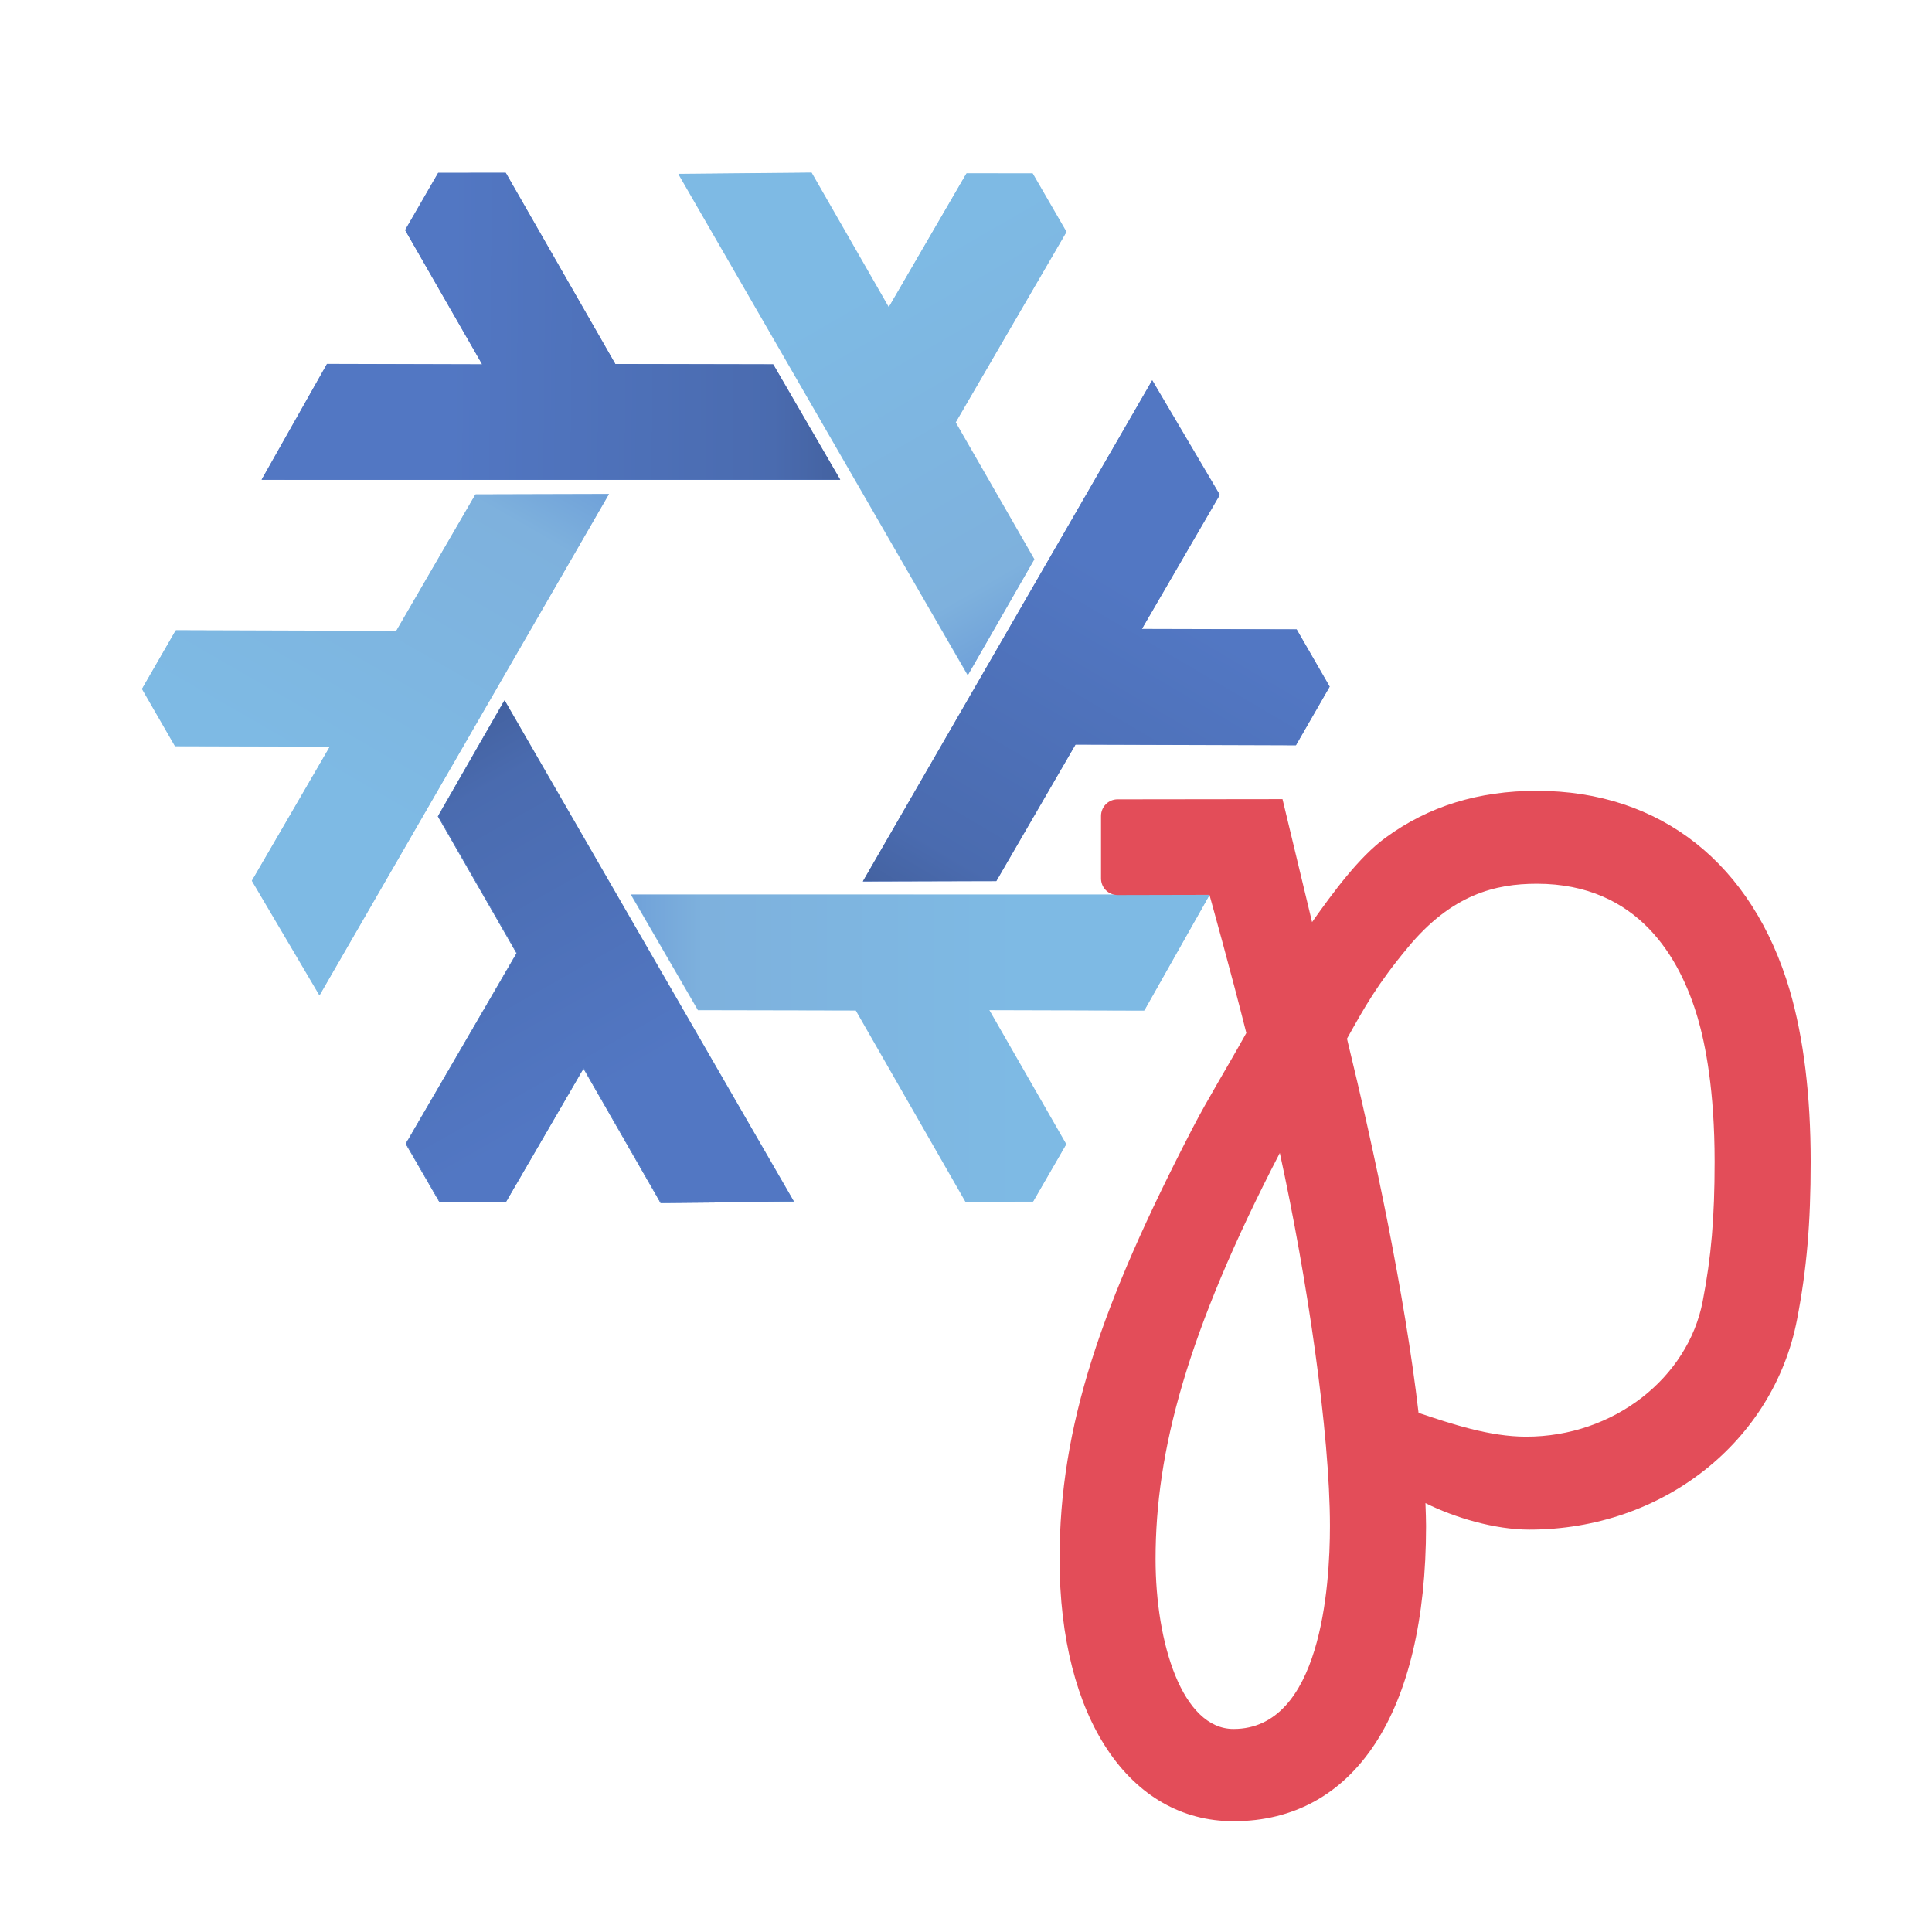
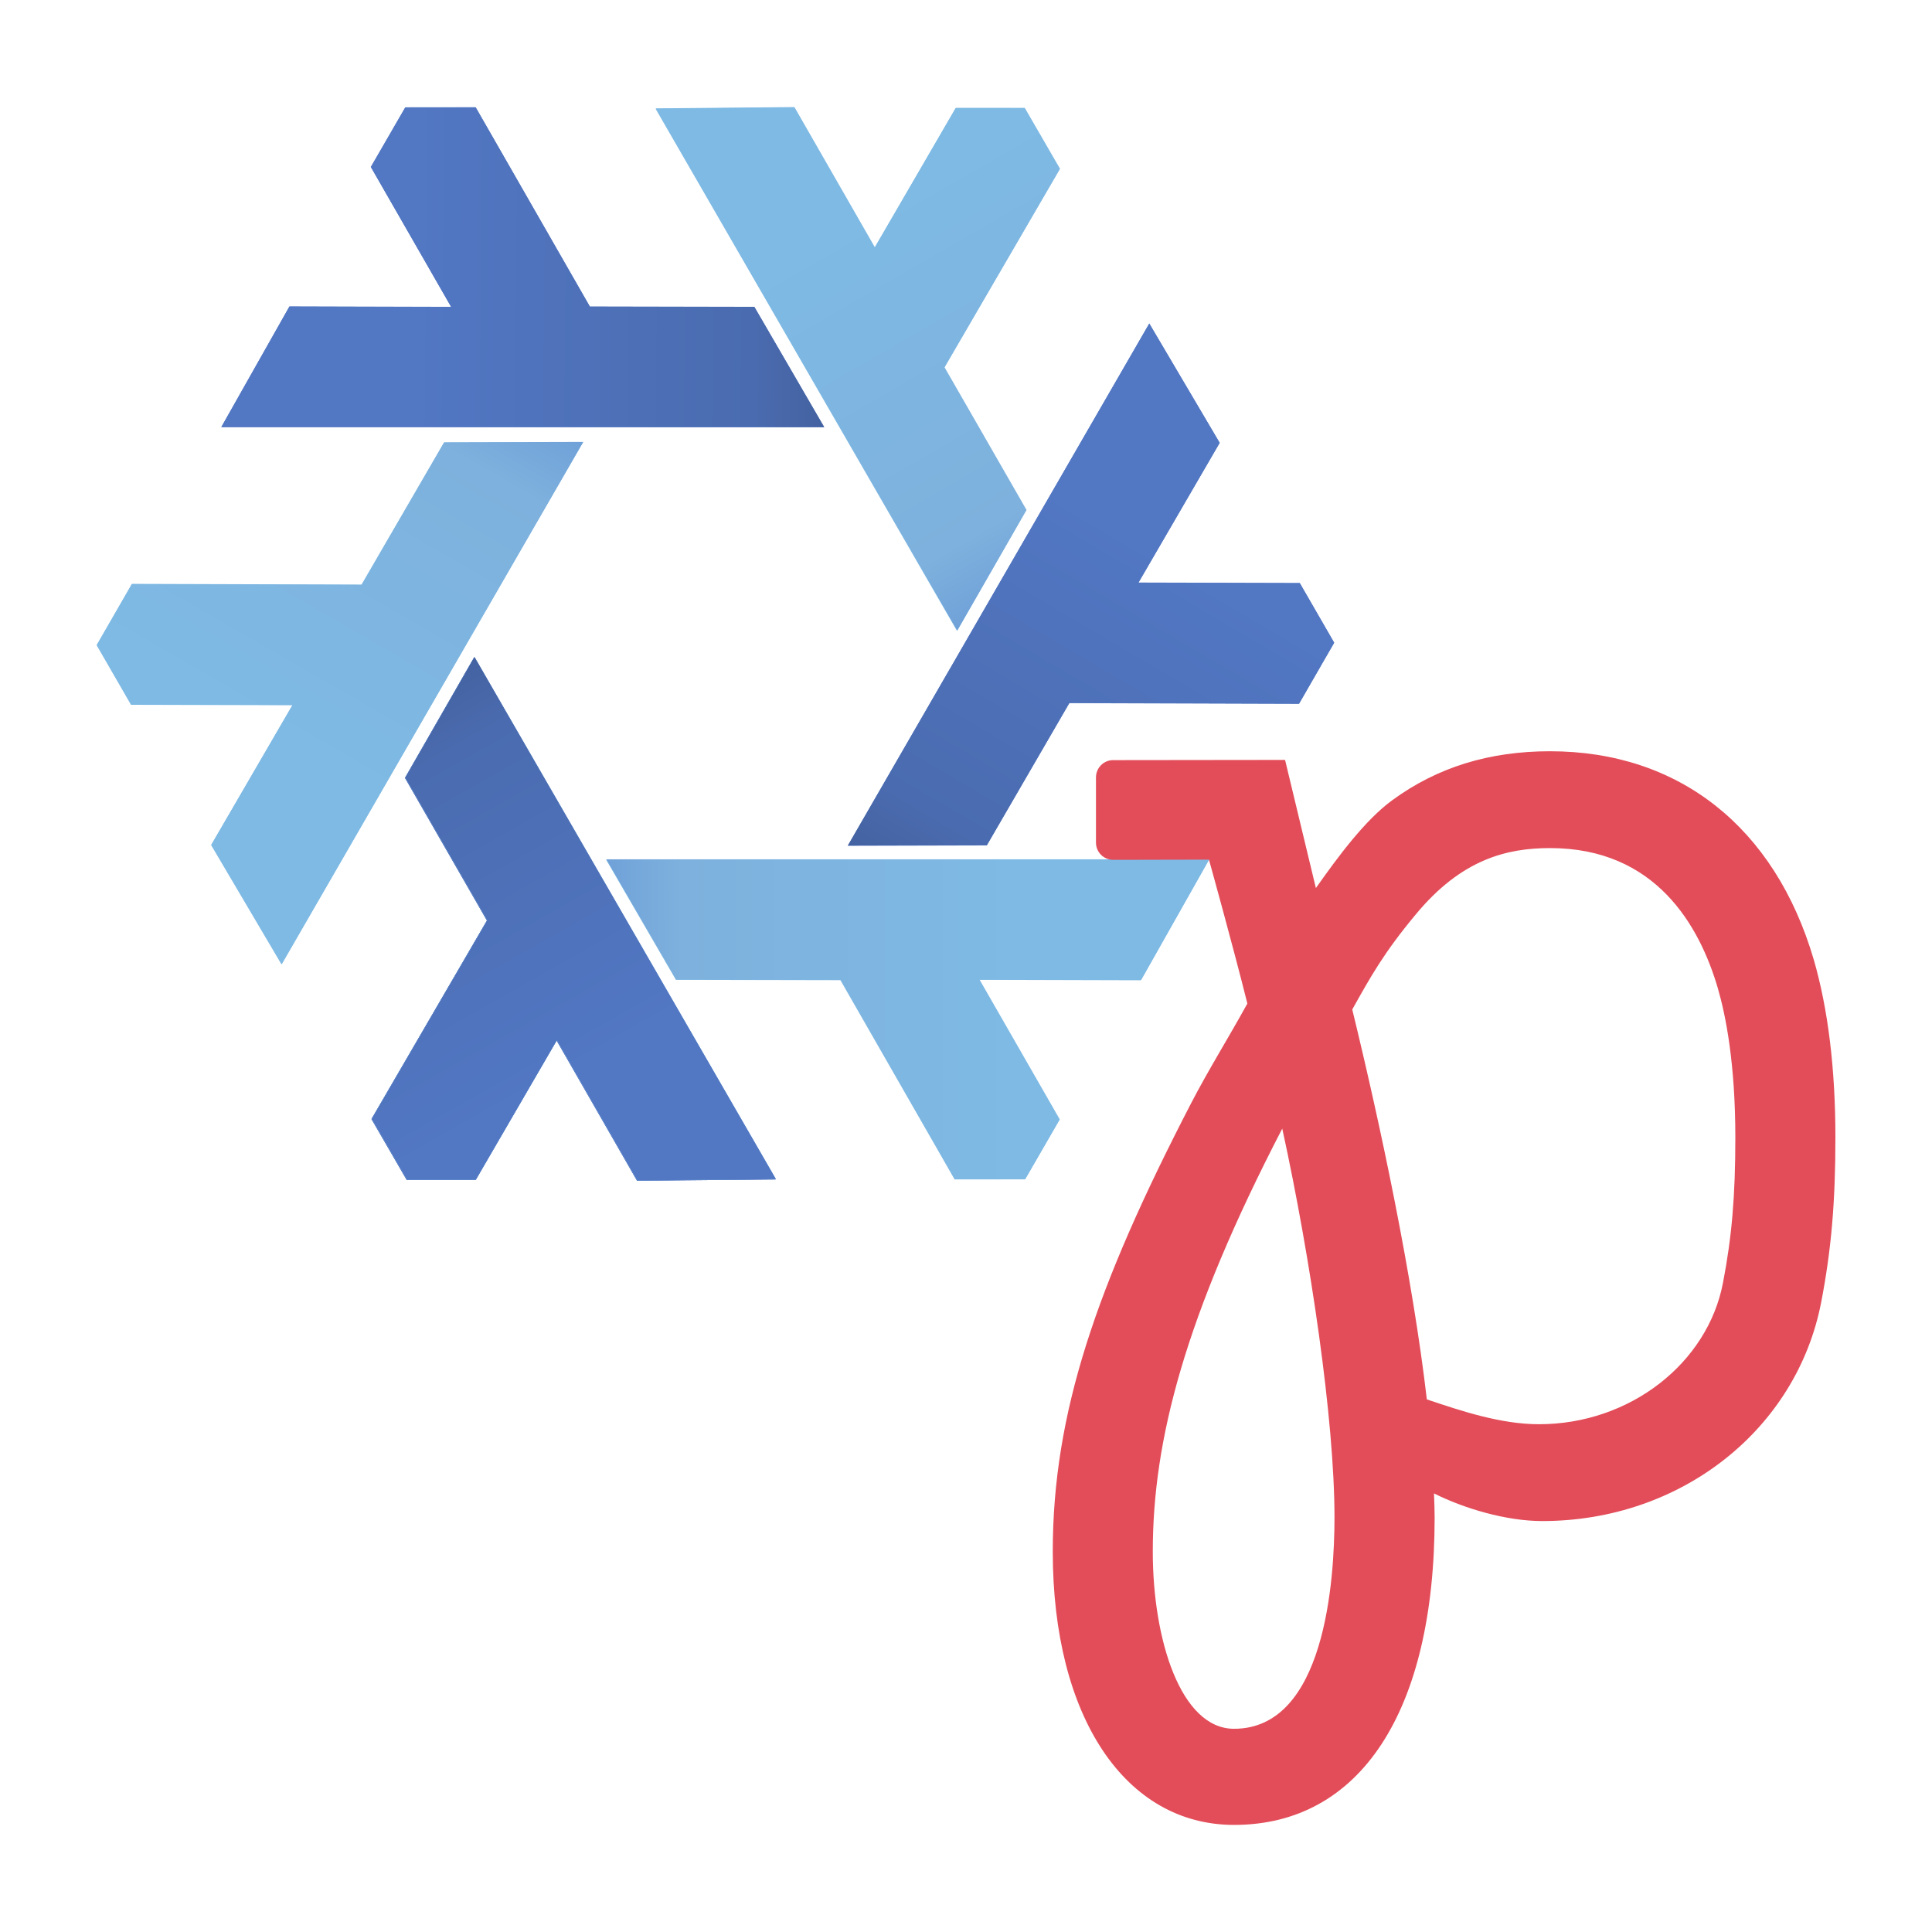
- <svg xmlns="http://www.w3.org/2000/svg" xmlns:xlink="http://www.w3.org/1999/xlink" enable-background="new 0 0 612 792" height="375" viewBox="0 0 375 375" width="375">
-   <linearGradient id="a" gradientUnits="userSpaceOnUse" x1="1197.317" x2="1265.622" y1="940.013" y2="1117.359">
+ <svg xmlns="http://www.w3.org/2000/svg" xmlns:xlink="http://www.w3.org/1999/xlink" enable-background="new 0 0 612 792" height="200" viewBox="0 0 200 200" width="200">
+   <linearGradient id="a" gradientUnits="userSpaceOnUse" x1="271.247" x2="360.737" y1="-703.74" y2="-548.963">
+     <stop offset="0" stop-color="#699ad7" />
+     <stop offset=".243" stop-color="#7eb1dd" />
+     <stop offset="1" stop-color="#7ebae4" />
+   </linearGradient>
+   <linearGradient id="b" gradientUnits="userSpaceOnUse" x1="280.497" x2="368.399" y1="-709.005" y2="-553.627">
+     <stop offset="0" stop-color="#415e9a" />
+     <stop offset=".232" stop-color="#4a6baf" />
+     <stop offset="1" stop-color="#5277c3" />
+   </linearGradient>
+   <linearGradient id="c" gradientUnits="userSpaceOnUse" x1="1197.317" x2="1265.622" y1="940.013" y2="1117.359">
    <stop offset="0" stop-color="#637ddf" />
    <stop offset=".232" stop-color="#649afa" />
    <stop offset="1" stop-color="#719efa" />
  </linearGradient>
-   <linearGradient id="b" gradientUnits="userSpaceOnUse" x1="271.247" x2="360.737" y1="-703.74" y2="-548.963">
-     <stop offset="0" stop-color="#699ad7" />
-     <stop offset=".243" stop-color="#7eb1dd" />
-     <stop offset="1" stop-color="#7ebae4" />
-   </linearGradient>
-   <linearGradient id="c" gradientUnits="userSpaceOnUse" x1="280.497" x2="368.399" y1="-709.005" y2="-553.627">
-     <stop offset="0" stop-color="#415e9a" />
-     <stop offset=".232" stop-color="#4a6baf" />
-     <stop offset="1" stop-color="#5277c3" />
-   </linearGradient>
-   <g transform="matrix(.4594781 0 0 .4594781 -44.28451 462.3463)">
-     <g fill-rule="evenodd">
-       <path d="m309.404-710.252 122.197 211.675-56.157.527-32.624-56.869-32.856 56.565-27.902-.011-14.291-24.69 46.81-80.49-33.229-57.826z" fill="#5277c3" />
-       <path d="m353.509-797.443-122.218 211.663-28.535-48.37 32.938-56.688-65.415-.172-13.941-24.17 14.236-24.721 93.112.294 33.464-57.69z" fill="#7ebae4" />
-       <path d="m362.885-628.243 244.414.012-27.622 48.897-65.562-.182 32.559 56.737-13.961 24.159-28.527.032-46.301-80.784-66.693-.135z" fill="#7ebae4" />
-       <path d="m505.143-720.989-122.197-211.675 56.157-.527 32.624 56.869 32.856-56.565 27.902.011 14.291 24.69-46.81 80.49 33.229 57.826z" fill="#7ebae4" />
-       <path d="m309.404-710.252 122.197 211.675-56.157.527-32.624-56.869-32.856 56.565-27.902-.011-14.291-24.69 46.81-80.49-33.229-57.826z" fill="#5277c3" />
-       <path d="m451.336-803.533-244.414-.012 27.622-48.897 65.562.182-32.559-56.737 13.961-24.159 28.527-.032 46.301 80.784 66.693.135z" fill="#5277c3" />
-       <path d="m460.872-633.842 122.218-211.663 28.535 48.37-32.938 56.688 65.415.172 13.941 24.17-14.236 24.721-93.112-.294-33.464 57.69z" fill="#5277c3" />
-     </g>
-     <g display="none" transform="translate(72.03904 -1799.448)">
-       <path d="m460.606 594.729-250.864-0-125.432-217.255 125.432-217.255 250.864 0 125.432 217.255z" display="inline" fill="#4e4d52" opacity=".236" />
-       <path d="m385.592 773.067h-100.835l-50.417-87.326 50.417-87.326 100.835 0 50.417 87.326z" display="inline" fill="#4e4d52" transform="translate(0 -308.2677)" />
-       <path d="m1216.559 938.534 123.055 228.14-42.681-1.262-43.482-79.772-39.651 80.327-32.688-19.798 53.474-100.285-37.116-73.89z" fill="url(#a)" fill-rule="evenodd" transform="translate(0 -308.2677)" />
-       <path id="d" d="m-34.742 446.171h48.835v226.229h-48.835z" display="inline" fill="#c53a3a" opacity=".415" transform="matrix(.8660254 -.5 .5 .8660254 0 0)" />
-       <path d="m251.986 878.638-14.024 24.291h-28.049l-14.024-24.291 14.024-24.291h28.049z" display="inline" fill-rule="evenodd" opacity=".509" transform="translate(0 -308.2677)" />
-       <use height="100%" transform="matrix(.5 .8660254 -.8660254 .5 558.0264 12.37299)" width="100%" xlink:href="#d" />
-       <path d="m545.71 467.07h5.395v115.126h-5.395z" display="inline" fill-opacity=".651" fill-rule="evenodd" transform="matrix(.8660254 .5 -.5 .8660254 -.000001 -308.2677)" />
+   <g fill-rule="evenodd" transform="matrix(.2553439 0 0 .2553439 -29.92014 249.4049)">
+     <path d="m309.404-710.252 122.197 211.675-56.157.527-32.624-56.869-32.856 56.565-27.902-.011-14.291-24.69 46.81-80.49-33.229-57.826z" fill="#5277c3" />
+     <path d="m353.509-797.443-122.218 211.663-28.535-48.37 32.938-56.688-65.415-.172-13.941-24.17 14.236-24.721 93.112.294 33.464-57.69z" fill="#7ebae4" />
+     <path d="m362.885-628.243 244.414.012-27.622 48.897-65.562-.182 32.559 56.737-13.961 24.159-28.527.032-46.301-80.784-66.693-.135z" fill="#7ebae4" />
+     <path d="m505.143-720.989-122.197-211.675 56.157-.527 32.624 56.869 32.856-56.565 27.902.011 14.291 24.69-46.81 80.49 33.229 57.826z" fill="#7ebae4" />
+     <g fill="#5277c3">
+       <path d="m309.404-710.252 122.197 211.675-56.157.527-32.624-56.869-32.856 56.565-27.902-.011-14.291-24.69 46.81-80.49-33.229-57.826z" />
+       <path d="m451.336-803.533-244.414-.012 27.622-48.897 65.562.182-32.559-56.737 13.961-24.159 28.527-.032 46.301 80.784 66.693.135z" />
+       <path d="m460.872-633.842 122.218-211.663 28.535 48.37-32.938 56.688 65.415.172 13.941 24.17-14.236 24.721-93.112-.294-33.464 57.69z" />
    </g>
  </g>
-   <g transform="matrix(.4594781 0 0 .4594781 -44.28451 462.3463)">
-     <path id="e" d="m309.549-710.388 122.197 211.675-56.157.527-32.624-56.869-32.856 56.565-27.902-.011-14.291-24.69 46.81-80.49-33.229-57.826z" fill="url(#b)" fill-rule="evenodd" />
+   <g display="none" transform="matrix(.2553439 0 0 .2553439 -11.52541 -210.0732)">
+     <path d="m460.606 594.729-250.864-0-125.432-217.255 125.432-217.255 250.864 0 125.432 217.255z" display="inline" fill="#4e4d52" opacity=".236" />
+     <path d="m385.592 773.067h-100.835l-50.417-87.326 50.417-87.326 100.835 0 50.417 87.326z" display="inline" fill="#4e4d52" transform="translate(0 -308.2677)" />
+     <path d="m1216.559 938.534 123.055 228.14-42.681-1.262-43.482-79.772-39.651 80.327-32.688-19.798 53.474-100.285-37.116-73.89z" fill="url(#c)" fill-rule="evenodd" transform="translate(0 -308.2677)" />
+     <path id="d" d="m-34.742 446.171h48.835v226.229h-48.835z" display="inline" fill="#c53a3a" opacity=".415" transform="matrix(.8660254 -.5 .5 .8660254 0 0)" />
+     <path d="m251.986 878.638-14.024 24.291h-28.049l-14.024-24.291 14.024-24.291h28.049z" display="inline" fill-rule="evenodd" opacity=".509" transform="translate(0 -308.2677)" />
+     <use height="100%" transform="matrix(.5 .8660254 -.8660254 .5 558.0264 12.37299)" width="100%" xlink:href="#d" />
+     <path d="m545.71 467.07h5.395v115.126h-5.395z" display="inline" fill-opacity=".651" fill-rule="evenodd" transform="matrix(.8660254 .5 -.5 .8660254 -.000001 -308.2677)" />
+   </g>
+   <g transform="matrix(.2553439 0 0 .2553439 -29.92014 249.4049)">
+     <path id="e" d="m309.549-710.388 122.197 211.675-56.157.527-32.624-56.869-32.856 56.565-27.902-.011-14.291-24.69 46.81-80.49-33.229-57.826z" fill="url(#a)" fill-rule="evenodd" />
    <use height="100%" transform="matrix(.5 .8660254 -.8660254 .5 -416.3342 -710.4626)" width="100%" xlink:href="#e" />
    <use height="100%" transform="matrix(.5 -.8660254 .8660254 .5 823.4704 -5.10774)" width="100%" xlink:href="#e" />
    <use height="100%" transform="matrix(-1 0 0 -1 814.8374 -1431.513)" width="100%" xlink:href="#e" />
-     <path id="f" d="m309.549-710.388 122.197 211.675-56.157.527-32.624-56.869-32.856 56.565-27.902-.011-14.291-24.69 46.81-80.49-33.229-57.826z" fill="url(#c)" fill-rule="evenodd" />
+     <path id="f" d="m309.549-710.388 122.197 211.675-56.157.527-32.624-56.869-32.856 56.565-27.902-.011-14.291-24.69 46.81-80.49-33.229-57.826z" fill="url(#b)" fill-rule="evenodd" />
    <use height="100%" transform="matrix(-.5 .8660254 -.8660254 -.5 -9.137814 -1426.891)" width="100%" xlink:href="#f" />
    <use height="100%" transform="matrix(-.5 -.8660254 .8660254 -.5 1230.894 -721.083)" width="100%" xlink:href="#f" />
  </g>
-   <path d="m298.303 153.497c-11.304 0-21.006 2.967-29.424 9.138-5.029 3.676-10.005 10.399-14.207 16.346-2.494-10.399-5.738-23.869-5.738-23.869l-32.022.039c-1.772 0-3.204 1.444-3.204 3.229v12.118c0 1.812 1.431 3.231 3.244 3.231l17.804-.04s4.386 15.73 7.155 26.81c-3.729 6.735-7.353 12.539-10.464 18.539-17.698 34.163-25.786 57.757-25.786 83.557 0 30.881 13.563 50.903 33.769 50.903 23.41 0 37.366-20.981 37.366-57.297 0-.696-.053-3.072-.117-4.451 5.619 2.81 13.432 5.146 20.167 5.146 25.956 0 47.424-17.16 51.966-40.806 1.877-9.742 2.639-18.605 2.639-30.618 0-12.854-1.378-24.014-4.03-33.151-7.234-24.668-25.115-38.822-49.117-38.822zm-58.871 182.093c-9.939 0-15.138-16.609-15.138-32.994 0-20.81 6-43.852 24.118-78.803 5.304 24.29 9.729 54.33 9.729 72.409 0 11.856-1.799 39.388-18.71 39.388zm91.066-83.031c-2.85 14.876-17.265 26.299-34.267 26.299-7.129 0-14.469-2.469-20.889-4.622-2.652-22.832-8.573-50.811-13.892-72.632 3.401-6.079 5.855-10.53 11.777-17.647 8.573-10.386 17.055-12.42 25.077-12.42 19.655 0 27.809 14.429 31.221 26.035 1.497 5.12 3.282 14.088 3.282 27.901 0 10.886-.655 18.501-2.31 27.087z" fill="#e34d59" stroke-width="1.433" />
+   <path d="m160.465 77.769c-6.282 0-11.674 1.649-16.351 5.078-2.795 2.043-5.56 5.779-7.895 9.084-1.386-5.779-3.189-13.265-3.189-13.265l-17.796.021c-.985 0-1.78.803-1.78 1.795v6.734c0 1.007.795 1.795 1.803 1.795l9.894-.022s2.437 8.741 3.976 14.899c-2.072 3.743-4.086 6.968-5.815 10.303-9.835 18.985-14.33 32.097-14.33 46.435 0 17.161 7.538 28.288 18.766 28.288 13.01 0 20.765-11.659 20.765-31.841 0-.387-.029-1.707-.065-2.474 3.123 1.561 7.464 2.86 11.207 2.86 14.425 0 26.355-9.536 28.879-22.677 1.043-5.414 1.467-10.339 1.467-17.015 0-7.143-.766-13.345-2.24-18.423-4.02-13.709-13.957-21.574-27.296-21.574zm-32.716 101.194c-5.523 0-8.413-9.23-8.413-18.336 0-11.565 3.334-24.37 13.403-43.793 2.948 13.499 5.407 30.192 5.407 40.24 0 6.588-1 21.889-10.397 21.889zm50.608-46.143c-1.584 8.267-9.595 14.615-19.043 14.615-3.962 0-8.041-1.372-11.608-2.569-1.474-12.688-4.764-28.237-7.72-40.364 1.89-3.378 3.254-5.852 6.545-9.807 4.764-5.772 9.478-6.902 13.936-6.902 10.923 0 15.454 8.018 17.351 14.468.832 2.846 1.824 7.829 1.824 15.505 0 6.049-.364 10.281-1.283 15.053z" fill="#e34d59" stroke-width=".796" />
</svg>
